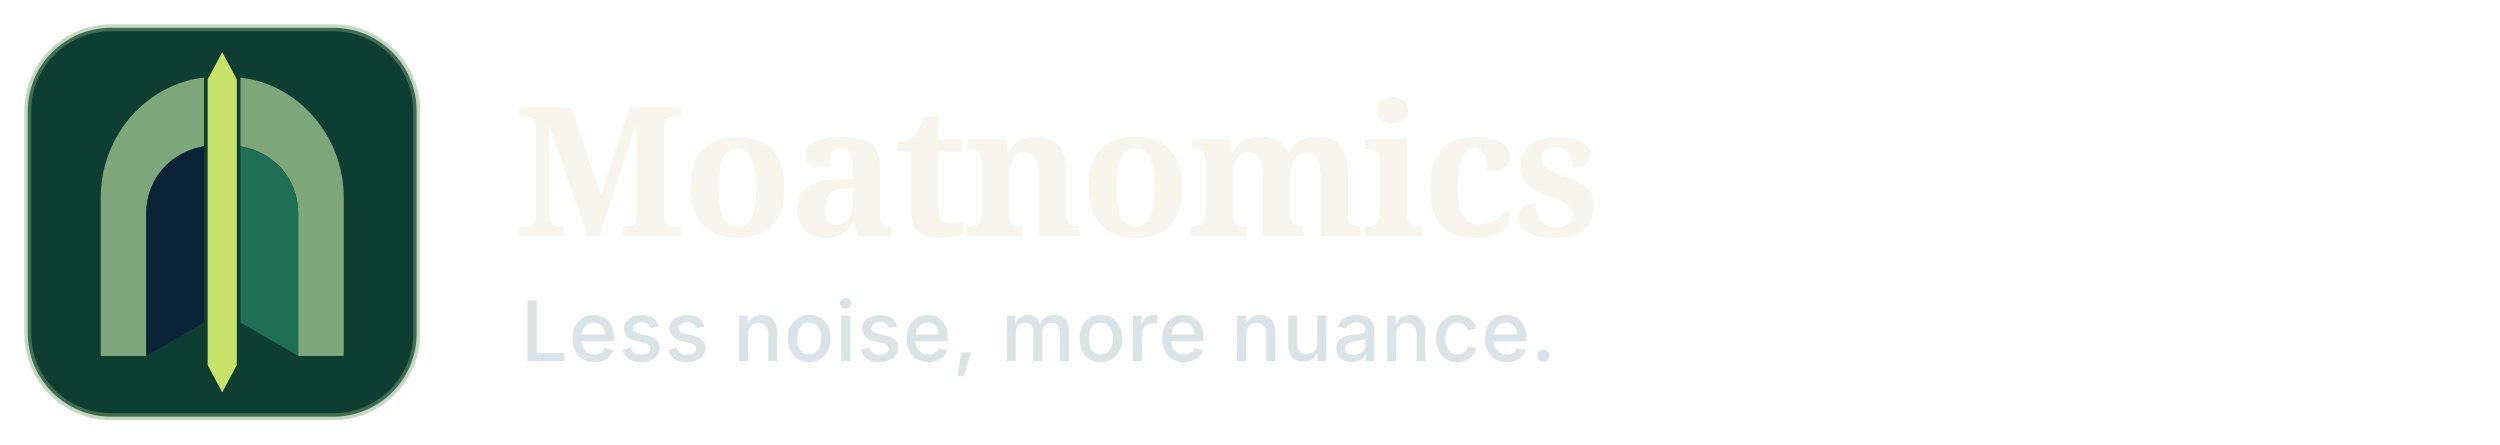
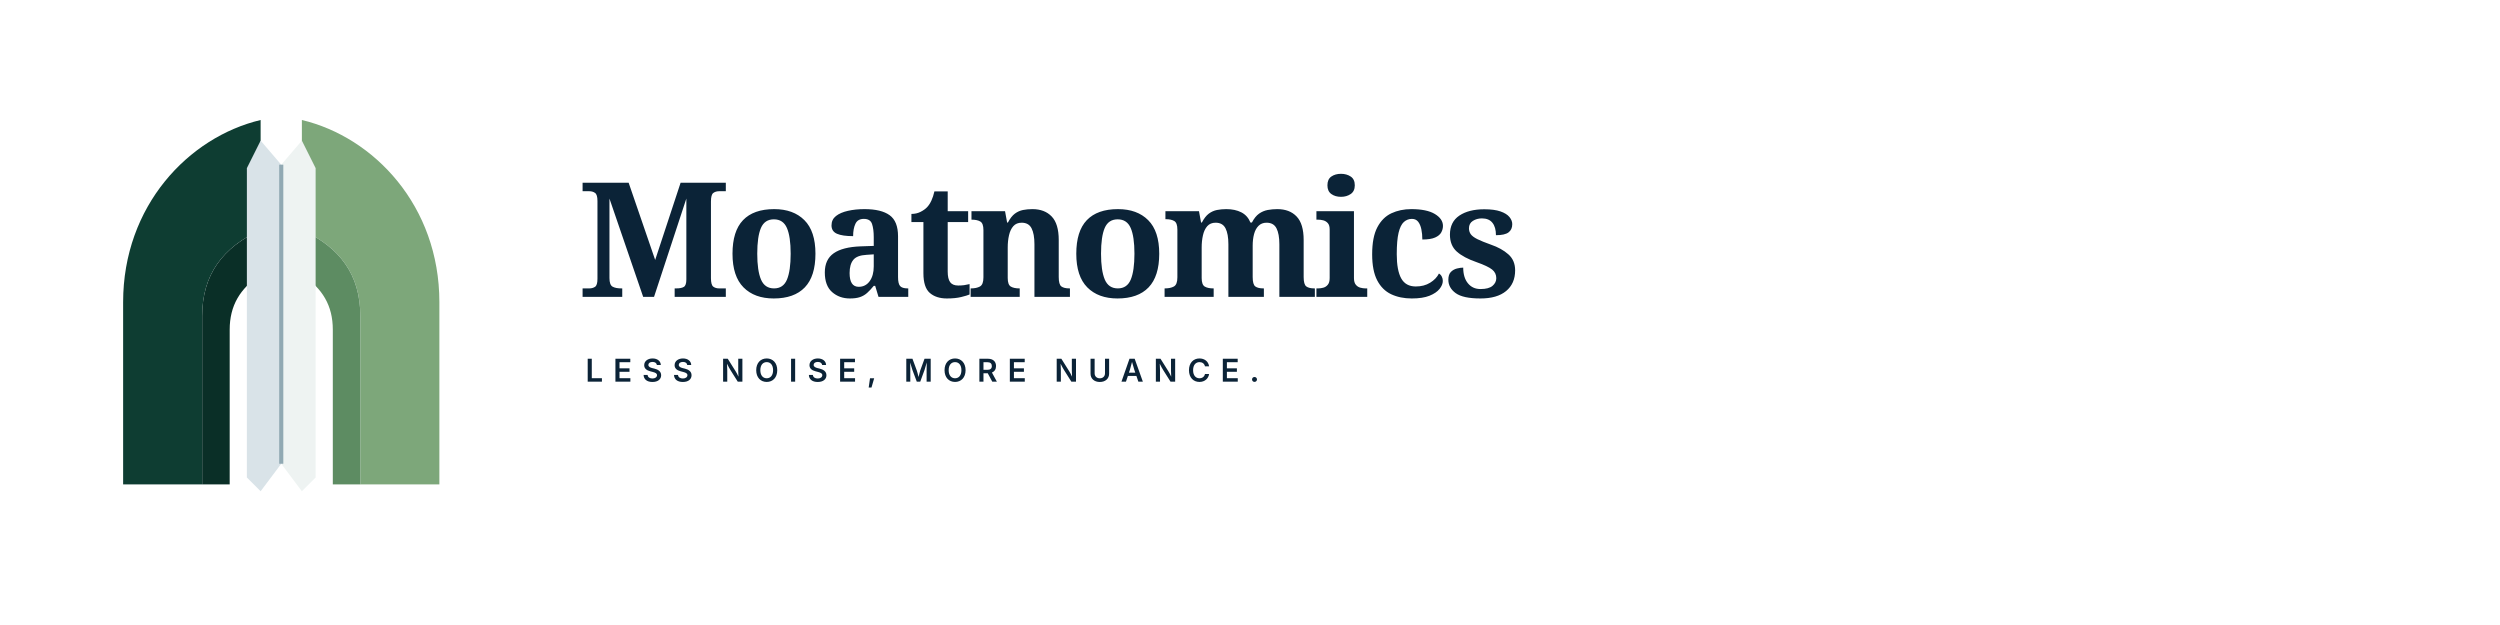
- <svg xmlns="http://www.w3.org/2000/svg" viewBox="0 0 360 64" fill="none" role="img" aria-label="Moatnomics — Less noise, more nuance.">
-   <rect width="56" height="56" x="4" y="4" rx="12" fill="#0E3D32" stroke="#7DA77A" stroke-opacity="0.45" />
-   <g transform="translate(4, 4) scale(0.875)">
-     <path d="M12 54V28C12 17.5 19.8 9.2 29 8.2V19.5C23.6 20.4 19.5 24.8 19.5 30.5V54H12Z" fill="#7DA77A" />
-     <path d="M52 54V28C52 17.5 44.2 9.2 35 8.2V19.5C40.4 20.4 44.5 24.8 44.5 30.5V54H52Z" fill="#7DA77A" />
-     <path d="M19.5 30.5C19.5 24.8 23.6 20.4 29 19.5V48.5L19.5 54V30.5Z" fill="#0B2337" />
-     <path d="M44.5 30.5C44.5 24.8 40.4 20.4 35 19.5V48.5L44.5 54V30.5Z" fill="#1F6F54" />
-     <polygon points="32,4 34.4,8.5 34.4,55.5 32,60 29.6,55.5 29.6,8.5" fill="#C7E268" />
+ <svg xmlns="http://www.w3.org/2000/svg" width="1600" height="400" viewBox="0 0 1600 400" role="img" aria-labelledby="title desc">
+   <g>
+     <g transform="translate(48 68) scale(2.2)">
+       <path d="M14 110V57C14 29 33 9 54 4V36C43 41 37 49 37 61V110H14Z" fill="#0E3D32" />
+       <path d="M106 110V57C106 29 87 9 66 4V36C77 41 83 49 83 61V110H106Z" fill="#7DA77A" />
+       <path d="M37 110V61C37 49 43 41 54 36V49C48 53 45 58 45 65V110Z" fill="#0A2F27" />
+       <path d="M83 110V61C83 49 77 41 66 36V49C72 53 75 58 75 65V110Z" fill="#5D8C62" />
+       <path d="M54 10L60 17V104L54 112L50 108V18Z" fill="#D9E3E8" />
+       <path d="M60 17L66 10L70 18V108L66 112L60 104Z" fill="#EEF3F2" />
+       <path d="M60 17V104" stroke="#91A9B3" stroke-width="1.2" />
+     </g>
+     <g transform="translate(370 190) scale(1.55)" fill="#0B2337">
+       <text x="0" y="0" font-family="'Playfair Display', Georgia, serif" font-size="66" font-weight="700" letter-spacing="-2.2">Moatnomics</text>
+       <text x="3" y="35" font-family="Inter, Arial, sans-serif" font-size="13" font-weight="600" letter-spacing="4.1">LESS NOISE, MORE NUANCE.</text>
+     </g>
  </g>
-   <text x="74" y="34" fill="#F7F5EE" font-family="'Playfair Display', Georgia, serif" font-size="26" font-weight="700" letter-spacing="-0.02em">Moatnomics</text>
-   <text x="75" y="52" fill="#D9E3E8" font-family="'Inter', sans-serif" font-size="12" font-weight="500" letter-spacing="0.01em">Less noise, more nuance.</text>
</svg>
